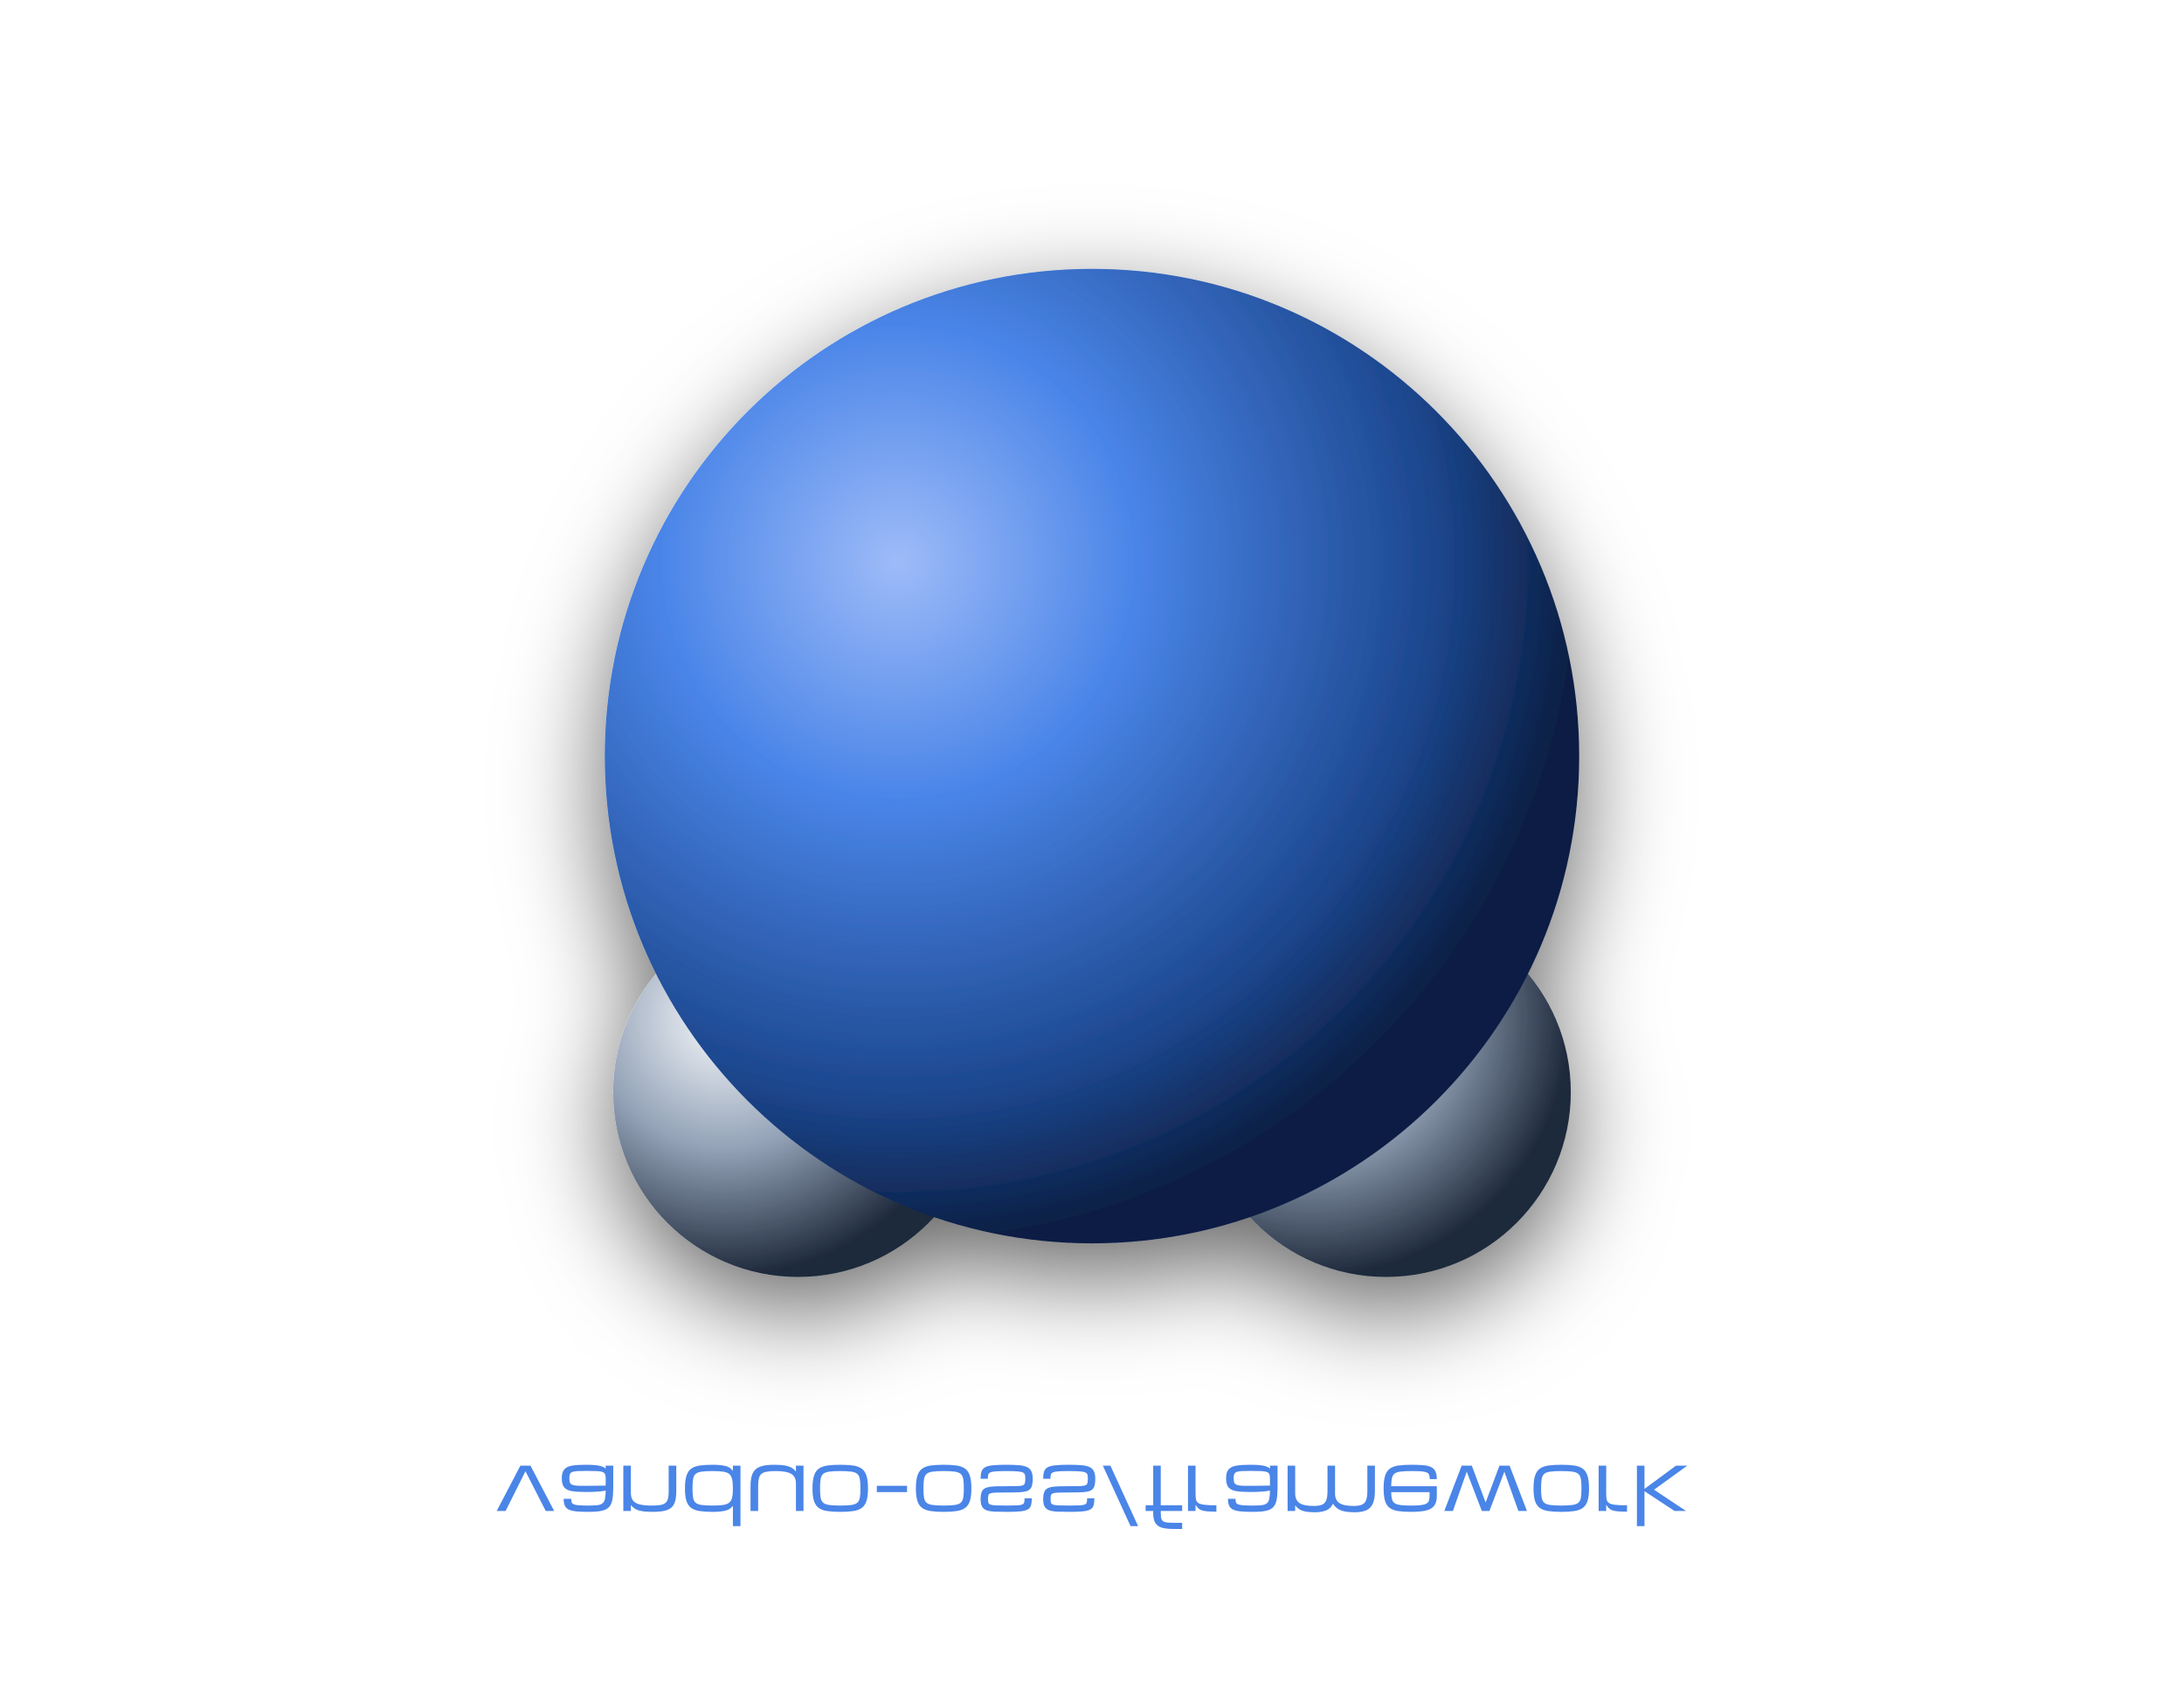
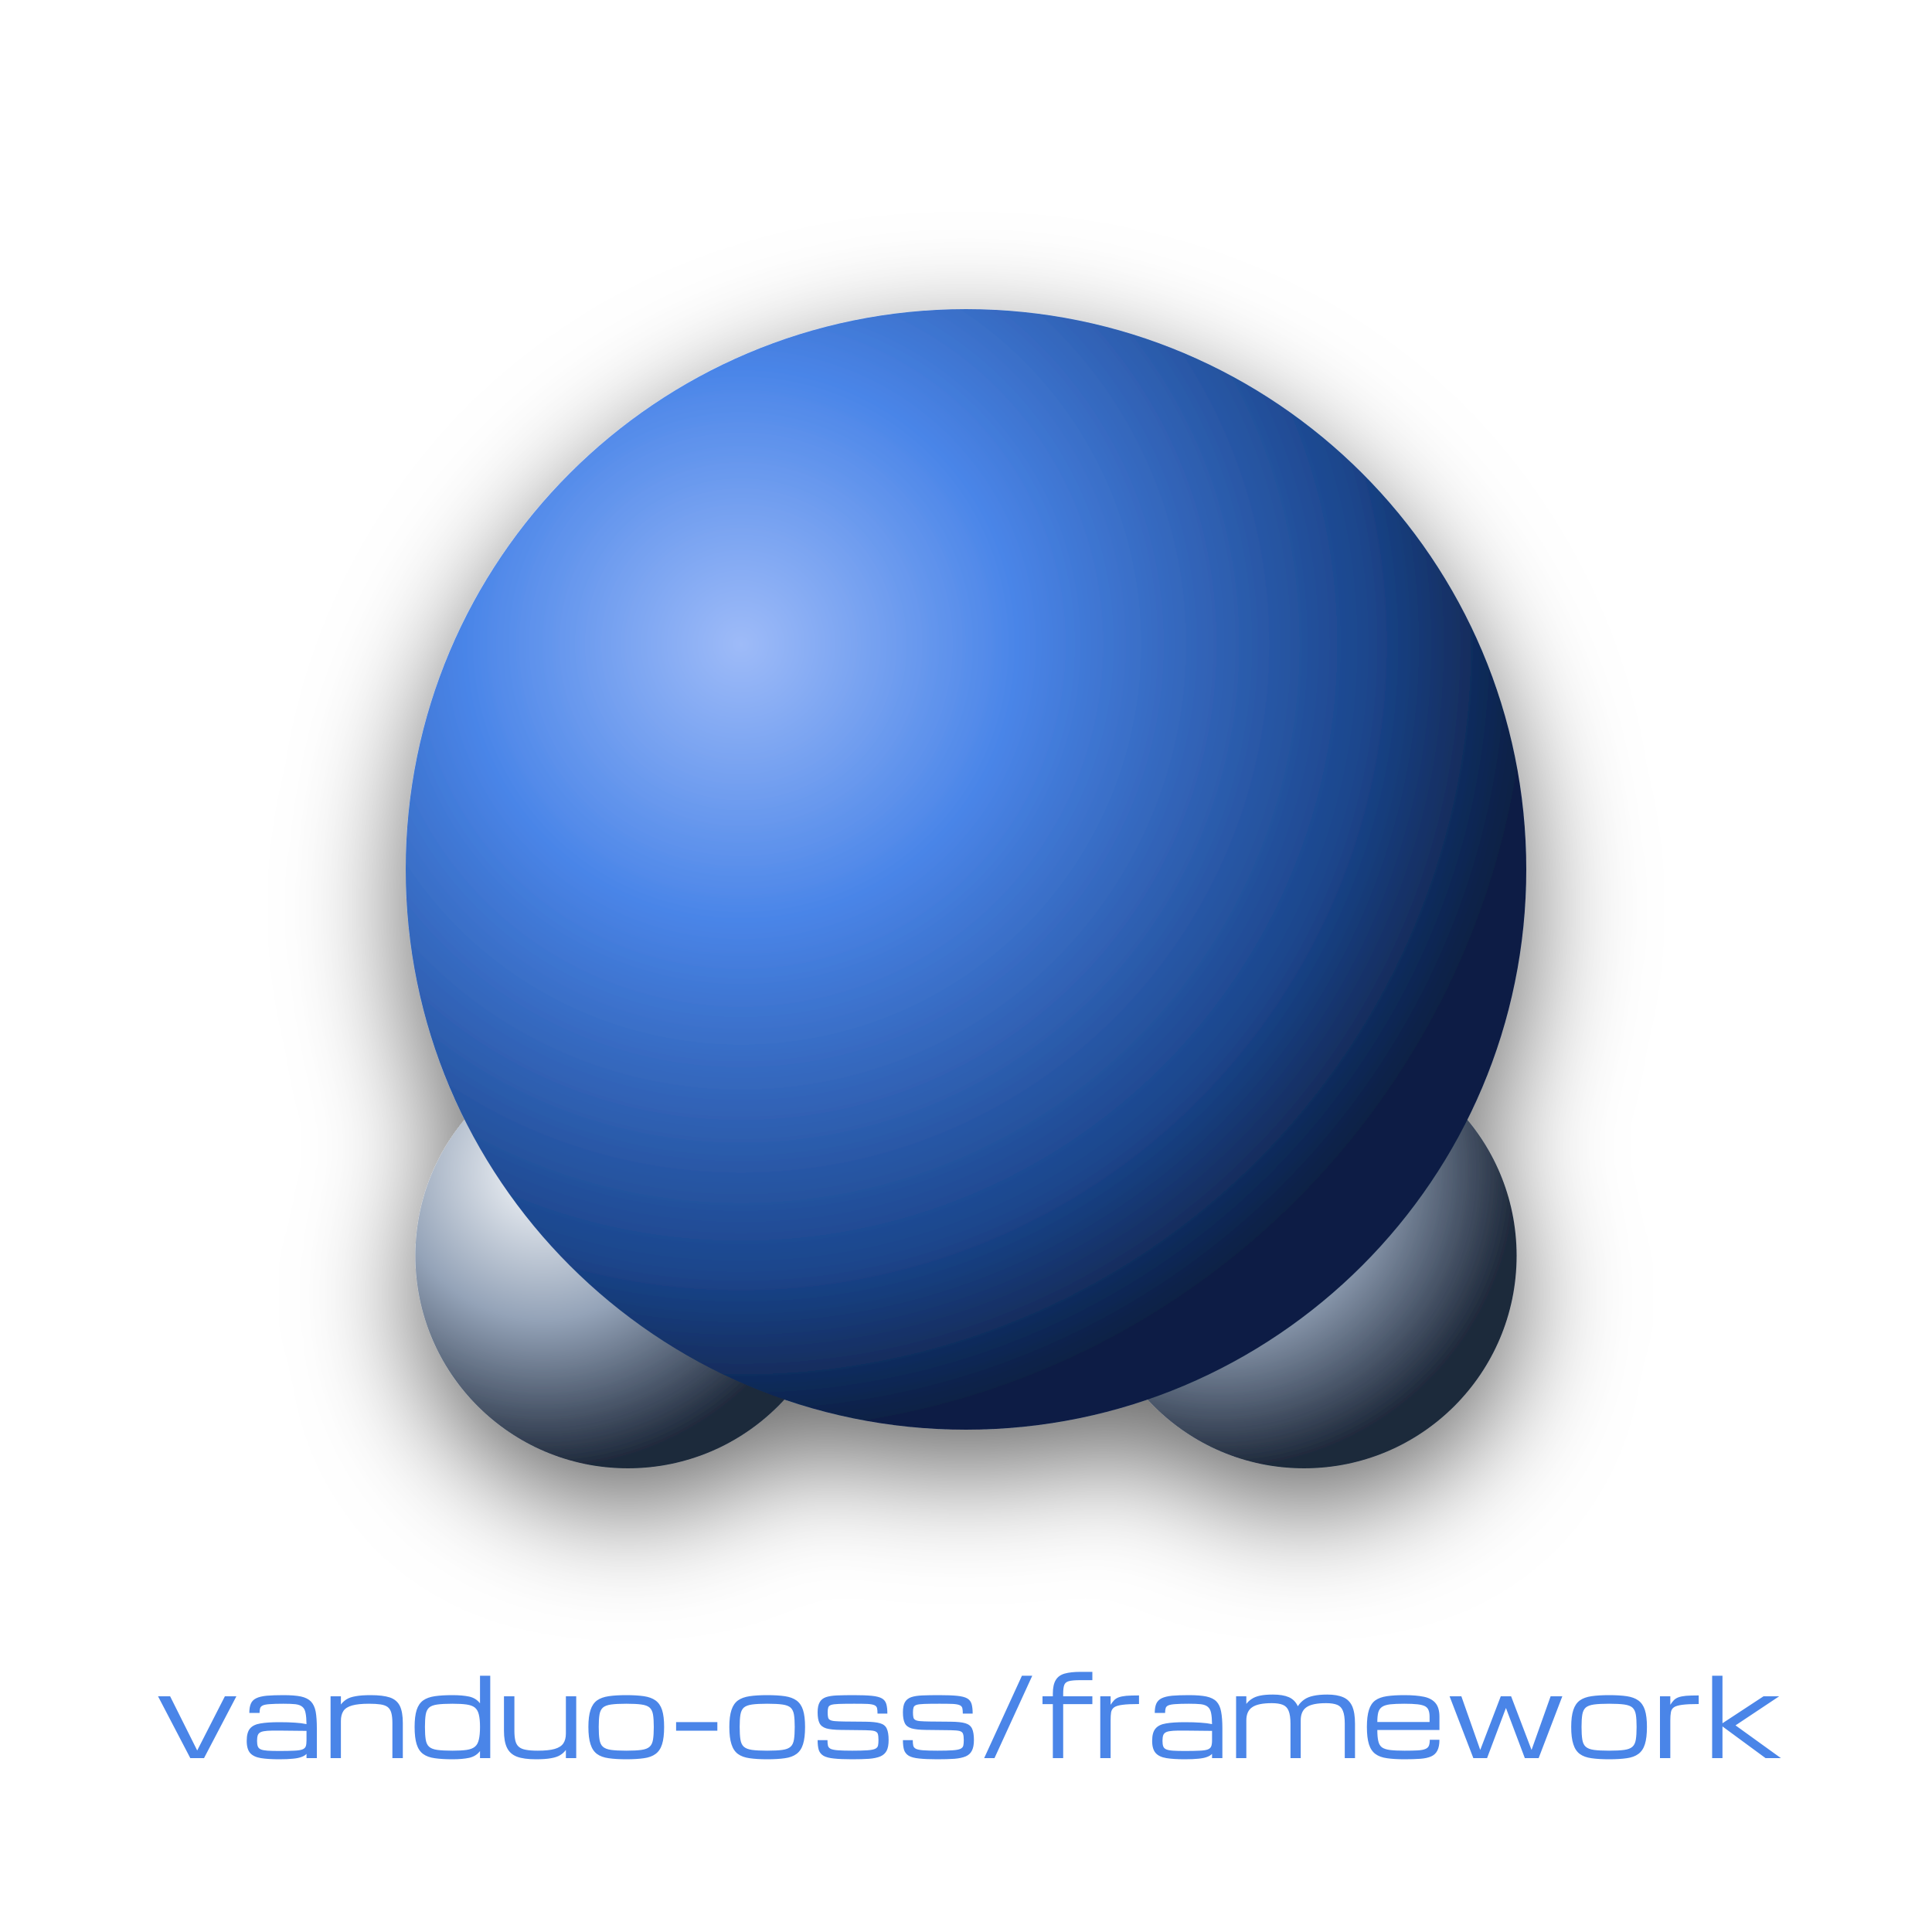
- <svg xmlns="http://www.w3.org/2000/svg" viewBox="0 0 260 200" width="100%" height="100%">
+ <svg xmlns="http://www.w3.org/2000/svg" viewBox="0 0 200 200" width="100%" height="100%">
  <defs>
    <style>
      .bot-container {
        animation: levitate 4s ease-in-out infinite;
        transform-origin: center;
      }

      @keyframes levitate {
        0%, 100% { transform: translateY(0px); }
        50% { transform: translateY(-8px); }
      }

      /* Transparent background: the wordmark adapts to the viewer's theme so it
         reads well on both light and dark. The inline fill on the path is a
         brand-blue fallback for renderers that ignore CSS or media queries. */
      @media (prefers-color-scheme: light) { .wordmark { fill: #1f2328; } }
      @media (prefers-color-scheme: dark)  { .wordmark { fill: #f8fafc; } }
    </style>
    <radialGradient id="blueGlow" cx="30%" cy="30%" r="70%">
      <stop offset="0%" stop-color="#9ebbf8" />
      <stop offset="35%" stop-color="#4a85e8" />
      <stop offset="80%" stop-color="#1b458b" />
      <stop offset="100%" stop-color="#0c1f44" />
    </radialGradient>
    <radialGradient id="greyNode" cx="30%" cy="30%" r="70%">
      <stop offset="0%" stop-color="#f8fafc" />
      <stop offset="50%" stop-color="#94a3b8" />
      <stop offset="100%" stop-color="#1e293b" />
    </radialGradient>
    <filter id="dropShadow" x="-20%" y="-20%" width="140%" height="140%">
      <feDropShadow dx="0" dy="4" stdDeviation="6" flood-color="#000000" flood-opacity="0.6" />
    </filter>
  </defs>
  <g class="bot-container" filter="url(#dropShadow)">
-     <circle cx="95" cy="130" r="22" fill="url(#greyNode)" />
-     <circle cx="165" cy="130" r="22" fill="url(#greyNode)" />
-     <circle cx="130" cy="90" r="58" fill="url(#blueGlow)" />
+     <circle cx="65" cy="130" r="22" fill="url(#greyNode)" />
+     <circle cx="135" cy="130" r="22" fill="url(#greyNode)" />
+     <circle cx="100" cy="90" r="58" fill="url(#blueGlow)" />
  </g>
-   <path d="M3.122 0.0 0.3 5.4H1.359L3.722 0.675H3.731L6.141 5.4H7.144L4.322 0.0ZM10.894 -0.103Q9.923 -0.103 9.293 -0.002Q8.662 0.098 8.355 0.441Q8.048 0.783 8.048 1.505Q8.048 2.241 8.337 2.585Q8.625 2.93 9.251 3.033Q9.877 3.136 10.894 3.136Q11.719 3.136 12.277 3.098Q12.834 3.061 13.275 2.967Q13.266 3.591 13.191 3.949Q13.116 4.308 12.909 4.481Q12.703 4.655 12.307 4.704Q11.911 4.753 11.255 4.753Q10.505 4.753 10.08 4.72Q9.656 4.688 9.464 4.603Q9.272 4.519 9.223 4.359Q9.173 4.2 9.173 3.947H8.273Q8.273 4.453 8.412 4.762Q8.55 5.072 8.883 5.231Q9.216 5.391 9.795 5.447Q10.373 5.503 11.255 5.503Q12.202 5.503 12.78 5.381Q13.359 5.259 13.662 4.943Q13.964 4.627 14.07 4.059Q14.175 3.492 14.175 2.597V0.0H13.275V0.37Q13.116 0.202 12.834 0.098Q12.553 -0.005 12.087 -0.054Q11.62 -0.103 10.894 -0.103ZM10.894 0.628Q11.695 0.628 12.173 0.647Q12.652 0.666 12.888 0.75Q13.125 0.834 13.2 1.022Q13.275 1.209 13.275 1.547V2.377L10.894 2.405Q10.261 2.414 9.874 2.388Q9.487 2.362 9.286 2.276Q9.084 2.189 9.016 2.004Q8.948 1.819 8.948 1.505Q8.948 1.2 9.016 1.022Q9.084 0.844 9.286 0.759Q9.487 0.675 9.874 0.652Q10.261 0.628 10.894 0.628ZM15.375 0.0V5.4H16.275V4.683Q16.477 4.955 16.774 5.137Q17.072 5.32 17.571 5.412Q18.07 5.503 18.881 5.503Q19.941 5.503 20.552 5.297Q21.164 5.091 21.422 4.561Q21.68 4.031 21.68 3.061V0.0H20.775V3.061Q20.775 3.614 20.681 3.952Q20.587 4.289 20.36 4.463Q20.133 4.636 19.734 4.695Q19.336 4.753 18.722 4.753Q17.784 4.753 17.25 4.598Q16.716 4.444 16.495 4.113Q16.275 3.783 16.275 3.253V0.0ZM26.016 -0.103Q25.111 -0.103 24.478 -0.012Q23.845 0.08 23.456 0.363Q23.067 0.647 22.889 1.214Q22.711 1.781 22.711 2.728Q22.711 3.647 22.889 4.2Q23.067 4.753 23.456 5.034Q23.845 5.316 24.478 5.409Q25.111 5.503 26.016 5.503Q26.883 5.503 27.48 5.372Q28.078 5.241 28.42 4.786V7.2H29.32V0.0H28.42V0.619Q28.078 0.159 27.48 0.028Q26.883 -0.103 26.016 -0.103ZM28.42 2.728Q28.42 3.398 28.327 3.802Q28.233 4.205 27.98 4.409Q27.727 4.612 27.253 4.683Q26.78 4.753 26.016 4.753Q25.181 4.753 24.694 4.683Q24.206 4.612 23.977 4.409Q23.747 4.205 23.679 3.802Q23.611 3.398 23.611 2.728Q23.611 2.034 23.679 1.617Q23.747 1.2 23.977 0.991Q24.206 0.783 24.694 0.715Q25.181 0.647 26.016 0.647Q26.78 0.647 27.253 0.715Q27.727 0.783 27.98 0.991Q28.233 1.2 28.327 1.617Q28.42 2.034 28.42 2.728ZM33.314 -0.103Q32.255 -0.103 31.645 0.129Q31.036 0.361 30.778 0.907Q30.52 1.453 30.52 2.4V5.4H31.425V2.4Q31.425 1.866 31.512 1.521Q31.598 1.177 31.819 0.987Q32.039 0.797 32.44 0.722Q32.841 0.647 33.473 0.647Q34.411 0.647 34.945 0.802Q35.48 0.956 35.702 1.287Q35.925 1.617 35.925 2.147V5.4H36.825V0.0H35.925V0.717Q35.728 0.445 35.428 0.263Q35.128 0.08 34.627 -0.012Q34.125 -0.103 33.314 -0.103ZM41.198 -0.103Q40.294 -0.103 39.661 -0.012Q39.028 0.08 38.639 0.363Q38.25 0.647 38.072 1.214Q37.894 1.781 37.894 2.728Q37.894 3.647 38.072 4.2Q38.25 4.753 38.639 5.034Q39.028 5.316 39.661 5.409Q40.294 5.503 41.198 5.503Q42.108 5.503 42.738 5.409Q43.369 5.316 43.758 5.034Q44.147 4.753 44.325 4.2Q44.503 3.647 44.503 2.728Q44.503 1.781 44.325 1.214Q44.147 0.647 43.758 0.363Q43.369 0.08 42.738 -0.012Q42.108 -0.103 41.198 -0.103ZM43.603 2.728Q43.603 3.398 43.535 3.802Q43.467 4.205 43.237 4.409Q43.008 4.612 42.523 4.683Q42.038 4.753 41.198 4.753Q40.364 4.753 39.877 4.683Q39.389 4.612 39.159 4.409Q38.93 4.205 38.862 3.802Q38.794 3.398 38.794 2.728Q38.794 2.034 38.862 1.617Q38.93 1.2 39.159 0.991Q39.389 0.783 39.877 0.715Q40.364 0.647 41.198 0.647Q42.038 0.647 42.523 0.715Q43.008 0.783 43.237 0.991Q43.467 1.2 43.535 1.617Q43.603 2.034 43.603 2.728ZM45.553 2.4V3.15H49.153V2.4ZM53.508 -0.103Q52.603 -0.103 51.97 -0.012Q51.337 0.08 50.948 0.363Q50.559 0.647 50.381 1.214Q50.203 1.781 50.203 2.728Q50.203 3.647 50.381 4.2Q50.559 4.753 50.948 5.034Q51.337 5.316 51.97 5.409Q52.603 5.503 53.508 5.503Q54.417 5.503 55.048 5.409Q55.678 5.316 56.067 5.034Q56.456 4.753 56.634 4.2Q56.812 3.647 56.812 2.728Q56.812 1.781 56.634 1.214Q56.456 0.647 56.067 0.363Q55.678 0.08 55.048 -0.012Q54.417 -0.103 53.508 -0.103ZM55.912 2.728Q55.912 3.398 55.845 3.802Q55.777 4.205 55.547 4.409Q55.317 4.612 54.832 4.683Q54.347 4.753 53.508 4.753Q52.673 4.753 52.186 4.683Q51.698 4.612 51.469 4.409Q51.239 4.205 51.171 3.802Q51.103 3.398 51.103 2.728Q51.103 2.034 51.171 1.617Q51.239 1.2 51.469 0.991Q51.698 0.783 52.186 0.715Q52.673 0.647 53.508 0.647Q54.347 0.647 54.832 0.715Q55.317 0.783 55.547 0.991Q55.777 1.2 55.845 1.617Q55.912 2.034 55.912 2.728ZM60.914 -0.103Q59.93 -0.103 59.332 -0.037Q58.734 0.028 58.427 0.206Q58.12 0.384 58.015 0.712Q57.909 1.041 57.909 1.566H58.772Q58.772 1.27 58.814 1.09Q58.856 0.909 59.053 0.813Q59.25 0.717 59.693 0.682Q60.136 0.647 60.937 0.647Q61.786 0.647 62.257 0.682Q62.728 0.717 62.934 0.813Q63.141 0.909 63.185 1.092Q63.23 1.275 63.23 1.575Q63.23 1.941 63.164 2.123Q63.098 2.306 62.855 2.37Q62.611 2.433 62.077 2.438L59.93 2.461Q59.1 2.47 58.664 2.602Q58.228 2.733 58.069 3.063Q57.909 3.394 57.909 4.003Q57.909 4.57 58.085 4.88Q58.261 5.189 58.636 5.32Q59.011 5.452 59.611 5.477Q60.211 5.503 61.059 5.503Q62.058 5.503 62.646 5.442Q63.234 5.381 63.527 5.213Q63.82 5.044 63.912 4.723Q64.003 4.402 64.003 3.886H63.141Q63.141 4.191 63.098 4.366Q63.056 4.542 62.871 4.624Q62.686 4.706 62.271 4.73Q61.856 4.753 61.106 4.753Q60.253 4.753 59.78 4.734Q59.306 4.716 59.095 4.645Q58.884 4.575 58.837 4.423Q58.791 4.27 58.791 4.003Q58.791 3.731 58.821 3.574Q58.852 3.417 58.983 3.337Q59.114 3.258 59.412 3.232Q59.709 3.206 60.244 3.202L62.095 3.183Q62.93 3.173 63.363 3.045Q63.797 2.916 63.954 2.571Q64.111 2.227 64.111 1.575Q64.111 0.989 63.94 0.652Q63.769 0.314 63.394 0.152Q63.019 -0.009 62.407 -0.056Q61.795 -0.103 60.914 -0.103ZM68.362 -0.103Q67.378 -0.103 66.78 -0.037Q66.183 0.028 65.876 0.206Q65.569 0.384 65.463 0.712Q65.358 1.041 65.358 1.566H66.22Q66.22 1.27 66.263 1.09Q66.305 0.909 66.502 0.813Q66.698 0.717 67.141 0.682Q67.584 0.647 68.386 0.647Q69.234 0.647 69.705 0.682Q70.177 0.717 70.383 0.813Q70.589 0.909 70.634 1.092Q70.678 1.275 70.678 1.575Q70.678 1.941 70.612 2.123Q70.547 2.306 70.303 2.37Q70.059 2.433 69.525 2.438L67.378 2.461Q66.548 2.47 66.113 2.602Q65.677 2.733 65.517 3.063Q65.358 3.394 65.358 4.003Q65.358 4.57 65.534 4.88Q65.709 5.189 66.084 5.32Q66.459 5.452 67.059 5.477Q67.659 5.503 68.508 5.503Q69.506 5.503 70.095 5.442Q70.683 5.381 70.976 5.213Q71.269 5.044 71.36 4.723Q71.452 4.402 71.452 3.886H70.589Q70.589 4.191 70.547 4.366Q70.505 4.542 70.32 4.624Q70.134 4.706 69.72 4.73Q69.305 4.753 68.555 4.753Q67.702 4.753 67.228 4.734Q66.755 4.716 66.544 4.645Q66.333 4.575 66.286 4.423Q66.239 4.27 66.239 4.003Q66.239 3.731 66.27 3.574Q66.3 3.417 66.431 3.337Q66.562 3.258 66.86 3.232Q67.158 3.206 67.692 3.202L69.544 3.183Q70.378 3.173 70.812 3.045Q71.245 2.916 71.402 2.571Q71.559 2.227 71.559 1.575Q71.559 0.989 71.388 0.652Q71.217 0.314 70.842 0.152Q70.467 -0.009 69.855 -0.056Q69.244 -0.103 68.362 -0.103ZM72.459 0.0 75.759 7.2H76.659L73.359 0.0ZM78.455 0.0V4.716H77.555V5.4H78.455V5.634Q78.455 6.403 78.705 6.816Q78.956 7.228 79.488 7.383Q80.02 7.537 80.859 7.537H81.905V6.806H80.855Q80.184 6.806 79.866 6.722Q79.547 6.638 79.451 6.387Q79.355 6.136 79.355 5.634V5.4H81.905V4.716H79.355V0.0ZM82.598 0.0V5.4H83.498V4.655Q83.648 4.894 83.801 5.053Q83.953 5.212 84.199 5.306Q84.445 5.4 84.867 5.44Q85.289 5.48 85.978 5.48V4.725Q85.05 4.725 84.541 4.659Q84.033 4.594 83.812 4.437Q83.592 4.28 83.545 4.003Q83.498 3.727 83.498 3.3V0.0ZM89.977 -0.103Q89.006 -0.103 88.376 -0.002Q87.745 0.098 87.438 0.441Q87.131 0.783 87.131 1.505Q87.131 2.241 87.42 2.585Q87.708 2.93 88.334 3.033Q88.959 3.136 89.977 3.136Q90.802 3.136 91.359 3.098Q91.917 3.061 92.358 2.967Q92.348 3.591 92.273 3.949Q92.198 4.308 91.992 4.481Q91.786 4.655 91.39 4.704Q90.994 4.753 90.337 4.753Q89.587 4.753 89.163 4.72Q88.739 4.688 88.547 4.603Q88.355 4.519 88.305 4.359Q88.256 4.2 88.256 3.947H87.356Q87.356 4.453 87.495 4.762Q87.633 5.072 87.966 5.231Q88.298 5.391 88.877 5.447Q89.456 5.503 90.337 5.503Q91.284 5.503 91.863 5.381Q92.442 5.259 92.745 4.943Q93.047 4.627 93.152 4.059Q93.258 3.492 93.258 2.597V0.0H92.358V0.37Q92.198 0.202 91.917 0.098Q91.636 -0.005 91.17 -0.054Q90.703 -0.103 89.977 -0.103ZM89.977 0.628Q90.778 0.628 91.256 0.647Q91.734 0.666 91.971 0.75Q92.208 0.834 92.283 1.022Q92.358 1.209 92.358 1.547V2.377L89.977 2.405Q89.344 2.414 88.957 2.388Q88.57 2.362 88.369 2.276Q88.167 2.189 88.099 2.004Q88.031 1.819 88.031 1.505Q88.031 1.2 88.099 1.022Q88.167 0.844 88.369 0.759Q88.57 0.675 88.957 0.652Q89.344 0.628 89.977 0.628ZM94.458 0.0V5.4H95.358V4.73Q95.559 5.002 95.841 5.184Q96.122 5.367 96.56 5.459Q96.998 5.55 97.683 5.55Q98.531 5.55 99.066 5.32Q99.6 5.091 99.853 4.528Q100.083 4.884 100.406 5.112Q100.73 5.339 101.22 5.445Q101.709 5.55 102.427 5.55Q103.28 5.55 103.814 5.318Q104.348 5.086 104.599 4.528Q104.85 3.97 104.85 3.0V0.0H103.95V3.0Q103.95 3.741 103.795 4.127Q103.641 4.514 103.282 4.657Q102.923 4.8 102.314 4.8Q101.119 4.8 100.61 4.448Q100.102 4.097 100.102 3.3V3.305Q100.106 3.159 100.106 3.0V0.0H99.206V3.0Q99.206 3.741 99.052 4.127Q98.897 4.514 98.538 4.657Q98.18 4.8 97.57 4.8Q96.375 4.8 95.866 4.448Q95.358 4.097 95.358 3.3V0.0ZM112.219 1.603Q112.219 0.998 112.038 0.652Q111.858 0.305 111.487 0.145Q111.117 -0.014 110.543 -0.059Q109.969 -0.103 109.177 -0.103Q108.272 -0.103 107.641 -0.012Q107.011 0.08 106.624 0.363Q106.237 0.647 106.062 1.214Q105.886 1.781 105.886 2.728Q105.886 3.647 106.057 4.2Q106.228 4.753 106.612 5.034Q106.997 5.316 107.623 5.409Q108.248 5.503 109.153 5.503Q110.189 5.503 110.869 5.358Q111.548 5.212 111.884 4.805Q112.219 4.397 112.219 3.609V2.452H106.791Q106.795 1.852 106.875 1.491Q106.955 1.13 107.194 0.947Q107.433 0.764 107.909 0.705Q108.384 0.647 109.177 0.647Q109.889 0.647 110.327 0.675Q110.766 0.703 110.993 0.799Q111.22 0.895 111.3 1.087Q111.38 1.28 111.38 1.603ZM109.153 4.753Q108.389 4.753 107.923 4.697Q107.456 4.641 107.213 4.479Q106.969 4.317 106.882 3.998Q106.795 3.68 106.791 3.159H111.356V3.609Q111.356 3.947 111.279 4.17Q111.202 4.392 110.977 4.521Q110.752 4.65 110.313 4.702Q109.875 4.753 109.153 4.753ZM115.181 0.0 113.109 5.4H114.131L115.777 0.727H115.786L117.581 5.4H118.481L120.258 0.727H120.267L121.931 5.4H122.953L120.881 0.0H119.681L118.036 4.373H118.027L116.381 0.0ZM127.036 -0.103Q126.131 -0.103 125.498 -0.012Q124.866 0.08 124.477 0.363Q124.088 0.647 123.909 1.214Q123.731 1.781 123.731 2.728Q123.731 3.647 123.909 4.2Q124.088 4.753 124.477 5.034Q124.866 5.316 125.498 5.409Q126.131 5.503 127.036 5.503Q127.945 5.503 128.576 5.409Q129.206 5.316 129.595 5.034Q129.984 4.753 130.162 4.2Q130.341 3.647 130.341 2.728Q130.341 1.781 130.162 1.214Q129.984 0.647 129.595 0.363Q129.206 0.08 128.576 -0.012Q127.945 -0.103 127.036 -0.103ZM129.441 2.728Q129.441 3.398 129.373 3.802Q129.305 4.205 129.075 4.409Q128.845 4.612 128.36 4.683Q127.875 4.753 127.036 4.753Q126.202 4.753 125.714 4.683Q125.227 4.612 124.997 4.409Q124.767 4.205 124.699 3.802Q124.631 3.398 124.631 2.728Q124.631 2.034 124.699 1.617Q124.767 1.2 124.997 0.991Q125.227 0.783 125.714 0.715Q126.202 0.647 127.036 0.647Q127.875 0.647 128.36 0.715Q128.845 0.783 129.075 0.991Q129.305 1.2 129.373 1.617Q129.441 2.034 129.441 2.728ZM131.484 0.0V5.4H132.384V4.655Q132.534 4.894 132.687 5.053Q132.839 5.212 133.085 5.306Q133.331 5.4 133.753 5.44Q134.175 5.48 134.864 5.48V4.725Q133.936 4.725 133.427 4.659Q132.919 4.594 132.698 4.437Q132.478 4.28 132.431 4.003Q132.384 3.727 132.384 3.3V0.0ZM136.041 0.0V7.2H136.941V3.042L140.527 5.4H141.891L138.08 2.864L142.041 0.0H140.7L136.941 2.77V0.0Z" transform="translate(58.83 174.46)" class="wordmark" fill="#4a85e8" />
+   <path d="M19.70 182.00 16.36 175.60H17.61L20.41 181.20H20.42L23.28 175.60H24.47L21.12 182.00ZM28.91 182.12Q27.76 182.12 27.01 182.00Q26.27 181.88 25.90 181.48Q25.54 181.07 25.54 180.22Q25.54 179.34 25.88 178.94Q26.22 178.53 26.96 178.41Q27.71 178.28 28.91 178.28Q29.89 178.28 30.55 178.33Q31.21 178.37 31.73 178.48Q31.72 177.74 31.63 177.32Q31.55 176.89 31.30 176.69Q31.06 176.48 30.59 176.42Q30.12 176.37 29.34 176.37Q28.45 176.37 27.95 176.41Q27.45 176.44 27.22 176.54Q26.99 176.64 26.93 176.83Q26.87 177.02 26.87 177.32H25.81Q25.81 176.72 25.97 176.36Q26.13 175.99 26.53 175.80Q26.92 175.61 27.61 175.54Q28.30 175.48 29.34 175.48Q30.46 175.48 31.15 175.62Q31.83 175.77 32.19 176.14Q32.55 176.52 32.68 177.19Q32.80 177.86 32.80 178.92V182.00H31.73V181.56Q31.55 181.76 31.21 181.88Q30.88 182.01 30.33 182.06Q29.77 182.12 28.91 182.12ZM28.91 181.26Q29.86 181.26 30.43 181.23Q31.00 181.21 31.28 181.11Q31.56 181.01 31.65 180.79Q31.73 180.57 31.73 180.17V179.18L28.91 179.15Q28.16 179.14 27.70 179.17Q27.25 179.20 27.01 179.30Q26.77 179.41 26.69 179.62Q26.61 179.84 26.61 180.22Q26.61 180.58 26.69 180.79Q26.77 181.00 27.01 181.10Q27.25 181.20 27.70 181.23Q28.16 181.26 28.91 181.26ZM34.22 182.00V175.60H35.29V176.45Q35.53 176.13 35.88 175.91Q36.23 175.69 36.83 175.59Q37.42 175.48 38.38 175.48Q39.63 175.48 40.36 175.72Q41.08 175.97 41.39 176.59Q41.70 177.22 41.70 178.37V182.00H40.62V178.37Q40.62 177.72 40.51 177.32Q40.40 176.92 40.13 176.71Q39.86 176.51 39.39 176.44Q38.92 176.37 38.19 176.37Q37.08 176.37 36.45 176.55Q35.81 176.73 35.55 177.12Q35.29 177.52 35.29 178.14V182.00ZM46.84 182.12Q45.76 182.12 45.01 182.01Q44.26 181.91 43.80 181.57Q43.34 181.23 43.13 180.56Q42.92 179.89 42.92 178.77Q42.92 177.68 43.13 177.02Q43.34 176.37 43.80 176.03Q44.26 175.70 45.01 175.59Q45.76 175.48 46.84 175.48Q47.86 175.48 48.57 175.63Q49.28 175.79 49.69 176.33V173.47H50.75V182.00H49.69V181.27Q49.28 181.81 48.57 181.97Q47.86 182.12 46.84 182.12ZM49.69 178.77Q49.69 177.97 49.57 177.49Q49.46 177.02 49.16 176.77Q48.86 176.53 48.30 176.45Q47.74 176.37 46.84 176.37Q45.85 176.37 45.27 176.45Q44.69 176.53 44.42 176.77Q44.15 177.02 44.07 177.49Q43.99 177.97 43.99 178.77Q43.99 179.59 44.07 180.08Q44.15 180.58 44.42 180.82Q44.69 181.07 45.27 181.15Q45.85 181.23 46.84 181.23Q47.74 181.23 48.30 181.15Q48.86 181.07 49.16 180.82Q49.46 180.58 49.57 180.08Q49.69 179.59 49.69 178.77ZM55.49 182.12Q54.23 182.12 53.51 181.85Q52.79 181.57 52.48 180.92Q52.17 180.28 52.17 179.16V175.60H53.25V179.16Q53.25 179.79 53.35 180.20Q53.45 180.61 53.71 180.83Q53.97 181.06 54.45 181.14Q54.92 181.23 55.67 181.23Q56.79 181.23 57.42 181.05Q58.05 180.87 58.32 180.47Q58.58 180.08 58.58 179.46V175.60H59.65V182.00H58.58V181.15Q58.35 181.47 57.99 181.69Q57.64 181.91 57.04 182.01Q56.45 182.12 55.49 182.12ZM64.83 182.12Q63.76 182.12 63.01 182.01Q62.26 181.91 61.80 181.57Q61.34 181.23 61.13 180.56Q60.91 179.89 60.91 178.77Q60.91 177.68 61.13 177.02Q61.34 176.37 61.80 176.03Q62.26 175.70 63.01 175.59Q63.76 175.48 64.83 175.48Q65.91 175.48 66.66 175.59Q67.40 175.70 67.86 176.03Q68.33 176.37 68.54 177.02Q68.75 177.68 68.75 178.77Q68.75 179.89 68.54 180.56Q68.33 181.23 67.86 181.57Q67.40 181.91 66.66 182.01Q65.91 182.12 64.83 182.12ZM67.68 178.77Q67.68 177.97 67.60 177.49Q67.52 177.02 67.25 176.77Q66.98 176.53 66.40 176.45Q65.83 176.37 64.83 176.37Q63.84 176.37 63.26 176.45Q62.69 176.53 62.41 176.77Q62.14 177.02 62.06 177.49Q61.98 177.97 61.98 178.77Q61.98 179.59 62.06 180.08Q62.14 180.58 62.41 180.82Q62.69 181.07 63.26 181.15Q63.84 181.23 64.83 181.23Q65.83 181.23 66.40 181.15Q66.98 181.07 67.25 180.82Q67.52 180.58 67.60 180.08Q67.68 179.59 67.68 178.77ZM69.99 179.16V178.27H74.26V179.16ZM79.42 182.12Q78.35 182.12 77.60 182.01Q76.85 181.91 76.39 181.57Q75.93 181.23 75.72 180.56Q75.50 179.89 75.50 178.77Q75.50 177.68 75.72 177.02Q75.93 176.37 76.39 176.03Q76.85 175.70 77.60 175.59Q78.35 175.48 79.42 175.48Q80.50 175.48 81.25 175.59Q81.99 175.70 82.45 176.03Q82.92 176.37 83.13 177.02Q83.34 177.68 83.34 178.77Q83.34 179.89 83.13 180.56Q82.92 181.23 82.45 181.57Q81.99 181.91 81.25 182.01Q80.50 182.12 79.42 182.12ZM82.27 178.77Q82.27 177.97 82.19 177.49Q82.11 177.02 81.84 176.77Q81.57 176.53 80.99 176.45Q80.42 176.37 79.42 176.37Q78.43 176.37 77.85 176.45Q77.28 176.53 77.00 176.77Q76.73 177.02 76.65 177.49Q76.57 177.97 76.57 178.77Q76.57 179.59 76.65 180.08Q76.73 180.58 77.00 180.82Q77.28 181.07 77.85 181.15Q78.43 181.23 79.42 181.23Q80.42 181.23 80.99 181.15Q81.57 181.07 81.84 180.82Q82.11 180.58 82.19 180.08Q82.27 179.59 82.27 178.77ZM88.20 182.12Q87.03 182.12 86.32 182.04Q85.62 181.97 85.25 181.76Q84.89 181.54 84.76 181.16Q84.64 180.77 84.64 180.14H85.66Q85.66 180.49 85.71 180.71Q85.76 180.92 85.99 181.04Q86.23 181.15 86.75 181.19Q87.28 181.23 88.23 181.23Q89.23 181.23 89.79 181.19Q90.35 181.15 90.59 181.04Q90.84 180.92 90.89 180.71Q90.94 180.49 90.94 180.13Q90.94 179.70 90.87 179.48Q90.79 179.27 90.50 179.19Q90.21 179.12 89.58 179.11L87.03 179.08Q86.05 179.07 85.53 178.92Q85.02 178.76 84.83 178.37Q84.64 177.98 84.64 177.26Q84.64 176.58 84.85 176.22Q85.05 175.85 85.50 175.69Q85.94 175.54 86.65 175.51Q87.37 175.48 88.37 175.48Q89.55 175.48 90.25 175.55Q90.95 175.62 91.30 175.82Q91.64 176.02 91.75 176.40Q91.86 176.78 91.86 177.39H90.84Q90.84 177.03 90.79 176.82Q90.74 176.62 90.52 176.52Q90.30 176.42 89.81 176.39Q89.32 176.37 88.43 176.37Q87.42 176.37 86.85 176.39Q86.29 176.41 86.04 176.49Q85.79 176.58 85.74 176.76Q85.68 176.94 85.68 177.26Q85.68 177.58 85.72 177.76Q85.75 177.95 85.91 178.04Q86.07 178.14 86.42 178.17Q86.77 178.20 87.40 178.21L89.60 178.23Q90.59 178.24 91.10 178.39Q91.62 178.54 91.80 178.95Q91.99 179.36 91.99 180.13Q91.99 180.83 91.79 181.23Q91.58 181.63 91.14 181.82Q90.69 182.01 89.97 182.07Q89.24 182.12 88.20 182.12ZM97.03 182.12Q95.86 182.12 95.15 182.04Q94.44 181.97 94.08 181.76Q93.72 181.54 93.59 181.16Q93.47 180.77 93.47 180.14H94.49Q94.49 180.49 94.54 180.71Q94.59 180.92 94.82 181.04Q95.06 181.15 95.58 181.19Q96.11 181.23 97.06 181.23Q98.06 181.23 98.62 181.19Q99.18 181.15 99.42 181.04Q99.67 180.92 99.72 180.71Q99.77 180.49 99.77 180.13Q99.77 179.70 99.69 179.48Q99.62 179.27 99.33 179.19Q99.04 179.12 98.41 179.11L95.86 179.08Q94.88 179.07 94.36 178.92Q93.84 178.76 93.66 178.37Q93.47 177.98 93.47 177.26Q93.47 176.58 93.67 176.22Q93.88 175.85 94.33 175.69Q94.77 175.54 95.48 175.51Q96.19 175.48 97.20 175.48Q98.38 175.48 99.08 175.55Q99.78 175.62 100.13 175.82Q100.47 176.02 100.58 176.40Q100.69 176.78 100.69 177.39H99.67Q99.67 177.03 99.62 176.82Q99.57 176.62 99.35 176.52Q99.13 176.42 98.64 176.39Q98.14 176.37 97.26 176.37Q96.24 176.37 95.68 176.39Q95.12 176.41 94.87 176.49Q94.62 176.58 94.57 176.76Q94.51 176.94 94.51 177.26Q94.51 177.58 94.55 177.76Q94.58 177.95 94.74 178.04Q94.89 178.14 95.25 178.17Q95.60 178.20 96.23 178.21L98.43 178.23Q99.42 178.24 99.93 178.39Q100.44 178.54 100.63 178.95Q100.82 179.36 100.82 180.13Q100.82 180.83 100.61 181.23Q100.41 181.63 99.97 181.82Q99.52 182.01 98.80 182.07Q98.07 182.12 97.03 182.12ZM101.88 182.00 105.79 173.47H106.86L102.95 182.00ZM108.99 182.00V176.41H107.92V175.60H108.99V175.32Q108.99 174.41 109.29 173.92Q109.58 173.43 110.21 173.25Q110.85 173.07 111.84 173.07H113.08V173.93H111.83Q111.04 173.93 110.66 174.03Q110.28 174.13 110.17 174.43Q110.06 174.73 110.06 175.32V175.60H113.08V176.41H110.06V182.00ZM113.90 182.00V175.60H114.97V176.48Q115.15 176.20 115.33 176.01Q115.51 175.82 115.80 175.71Q116.09 175.60 116.59 175.55Q117.09 175.51 117.91 175.51V176.40Q116.81 176.40 116.20 176.48Q115.60 176.56 115.34 176.74Q115.08 176.93 115.02 177.26Q114.97 177.58 114.97 178.09V182.00ZM122.65 182.12Q121.50 182.12 120.75 182.00Q120.00 181.88 119.64 181.48Q119.27 181.07 119.27 180.22Q119.27 179.34 119.62 178.94Q119.96 178.53 120.70 178.41Q121.44 178.28 122.65 178.28Q123.62 178.28 124.28 178.33Q124.95 178.37 125.47 178.48Q125.46 177.74 125.37 177.32Q125.28 176.89 125.03 176.69Q124.79 176.48 124.32 176.42Q123.85 176.37 123.07 176.37Q122.18 176.37 121.68 176.41Q121.18 176.44 120.95 176.54Q120.72 176.64 120.67 176.83Q120.61 177.02 120.61 177.32H119.54Q119.54 176.72 119.70 176.36Q119.87 175.99 120.26 175.80Q120.66 175.61 121.34 175.54Q122.03 175.48 123.07 175.48Q124.20 175.48 124.88 175.62Q125.57 175.77 125.93 176.14Q126.29 176.52 126.41 177.19Q126.54 177.86 126.54 178.92V182.00H125.47V181.56Q125.28 181.76 124.95 181.88Q124.61 182.01 124.06 182.06Q123.51 182.12 122.65 182.12ZM122.65 181.26Q123.60 181.26 124.16 181.23Q124.73 181.21 125.01 181.11Q125.29 181.01 125.38 180.79Q125.47 180.57 125.47 180.17V179.18L122.65 179.15Q121.90 179.14 121.44 179.17Q120.98 179.20 120.74 179.30Q120.50 179.41 120.42 179.62Q120.34 179.84 120.34 180.22Q120.34 180.58 120.42 180.79Q120.50 181.00 120.74 181.10Q120.98 181.20 121.44 181.23Q121.90 181.26 122.65 181.26ZM127.96 182.00V175.60H129.02V176.39Q129.26 176.07 129.60 175.86Q129.93 175.64 130.45 175.53Q130.97 175.42 131.78 175.42Q132.79 175.42 133.42 175.69Q134.05 175.97 134.35 176.63Q134.62 176.21 135.01 175.94Q135.39 175.67 135.97 175.55Q136.55 175.42 137.40 175.42Q138.41 175.42 139.05 175.70Q139.68 175.97 139.98 176.63Q140.27 177.29 140.27 178.44V182.00H139.21V178.44Q139.21 177.57 139.02 177.11Q138.84 176.65 138.42 176.48Q137.99 176.31 137.27 176.31Q135.85 176.31 135.25 176.73Q134.65 177.14 134.65 178.09V178.08Q134.65 178.26 134.65 178.44V182.00H133.59V178.44Q133.59 177.57 133.40 177.11Q133.22 176.65 132.79 176.48Q132.37 176.31 131.65 176.31Q130.23 176.31 129.63 176.73Q129.02 177.14 129.02 178.09V182.00ZM149.01 180.10Q149.01 180.82 148.79 181.23Q148.58 181.64 148.14 181.83Q147.70 182.02 147.02 182.07Q146.34 182.12 145.40 182.12Q144.33 182.12 143.58 182.01Q142.84 181.91 142.38 181.57Q141.92 181.23 141.71 180.56Q141.50 179.89 141.50 178.77Q141.50 177.68 141.71 177.02Q141.91 176.37 142.36 176.03Q142.82 175.70 143.56 175.59Q144.30 175.48 145.38 175.48Q146.60 175.48 147.41 175.65Q148.21 175.82 148.61 176.31Q149.01 176.79 149.01 177.72V179.09H142.58Q142.58 179.81 142.68 180.23Q142.77 180.66 143.05 180.88Q143.34 181.09 143.90 181.16Q144.46 181.23 145.40 181.23Q146.25 181.23 146.77 181.20Q147.29 181.17 147.56 181.05Q147.83 180.94 147.92 180.71Q148.01 180.48 148.01 180.10ZM145.38 176.37Q144.47 176.37 143.92 176.43Q143.36 176.50 143.08 176.69Q142.79 176.88 142.68 177.26Q142.58 177.64 142.58 178.26H147.99V177.72Q147.99 177.32 147.89 177.06Q147.80 176.79 147.54 176.64Q147.27 176.49 146.75 176.43Q146.23 176.37 145.38 176.37ZM152.52 182.00 150.06 175.60H151.28L153.23 181.14H153.24L155.36 175.60H156.43L158.54 181.14H158.55L160.52 175.60H161.73L159.28 182.00H157.85L155.90 176.82H155.89L153.94 182.00ZM166.57 182.12Q165.50 182.12 164.75 182.01Q164.00 181.91 163.54 181.57Q163.08 181.23 162.87 180.56Q162.65 179.89 162.65 178.77Q162.65 177.68 162.87 177.02Q163.08 176.37 163.54 176.03Q164.00 175.70 164.75 175.59Q165.50 175.48 166.57 175.48Q167.65 175.48 168.40 175.59Q169.14 175.70 169.60 176.03Q170.07 176.37 170.28 177.02Q170.49 177.68 170.49 178.77Q170.49 179.89 170.28 180.56Q170.07 181.23 169.60 181.57Q169.14 181.91 168.40 182.01Q167.65 182.12 166.57 182.12ZM169.42 178.77Q169.42 177.97 169.34 177.49Q169.26 177.02 168.99 176.77Q168.72 176.53 168.14 176.45Q167.57 176.37 166.57 176.37Q165.58 176.37 165.00 176.45Q164.43 176.53 164.15 176.77Q163.88 177.02 163.80 177.49Q163.72 177.97 163.72 178.77Q163.72 179.59 163.80 180.08Q163.88 180.58 164.15 180.82Q164.43 181.07 165.00 181.15Q165.58 181.23 166.57 181.23Q167.57 181.23 168.14 181.15Q168.72 181.07 168.99 180.82Q169.26 180.58 169.34 180.08Q169.42 179.59 169.42 178.77ZM171.84 182.00V175.60H172.91V176.48Q173.09 176.20 173.27 176.01Q173.45 175.82 173.74 175.71Q174.03 175.60 174.53 175.55Q175.03 175.51 175.85 175.51V176.40Q174.75 176.40 174.15 176.48Q173.54 176.56 173.28 176.74Q173.02 176.93 172.97 177.26Q172.91 177.58 172.91 178.09V182.00ZM177.24 182.00V173.47H178.31V178.39L182.56 175.60H184.18L179.66 178.61L184.36 182.00H182.77L178.31 178.72V182.00Z" class="wordmark" fill="#4a85e8" />
</svg>
